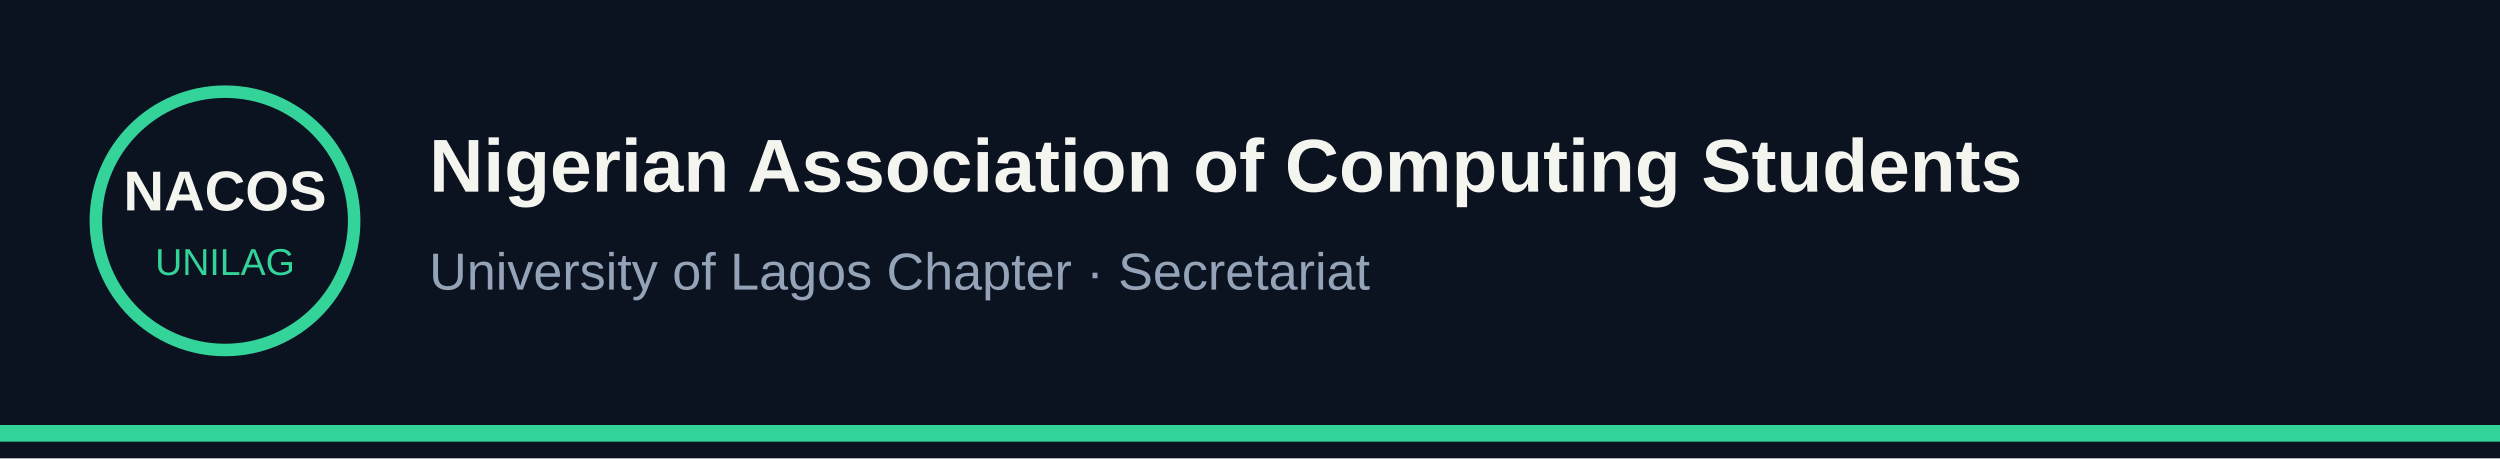
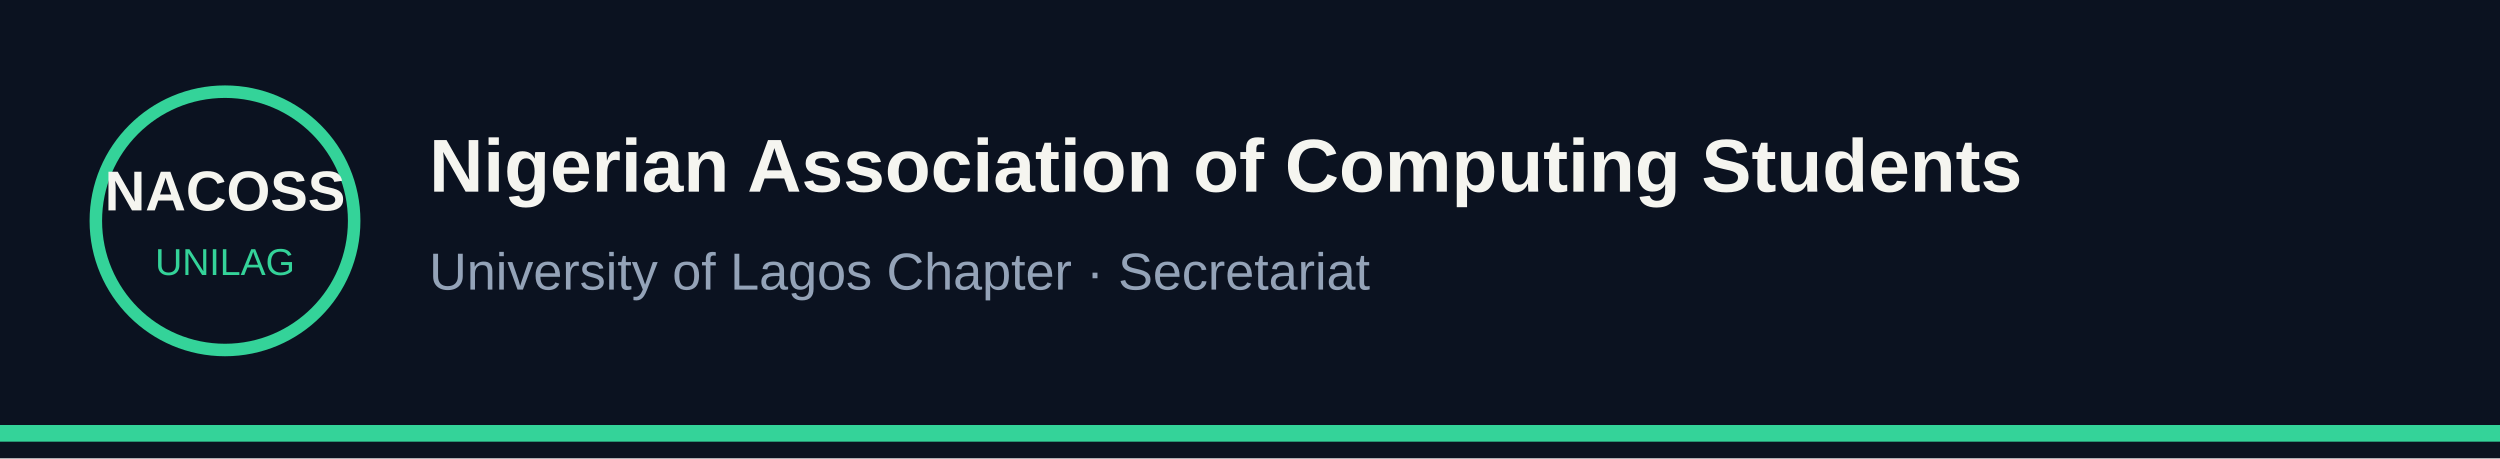
- <svg xmlns="http://www.w3.org/2000/svg" width="1200" height="220" viewBox="0 0 1200 220" role="img" aria-label="NACOS UNILAG letterhead placeholder">
+ <svg xmlns="http://www.w3.org/2000/svg" width="1200" height="220" viewBox="0 0 1200 220" role="img" aria-label="NACOSS UNILAG letterhead placeholder">
  <rect width="1200" height="220" fill="#0b1220" />
  <rect y="204" width="1200" height="8" fill="#34d399" />
  <circle cx="108" cy="106" r="62" fill="none" stroke="#34d399" stroke-width="6" />
-   <text x="108" y="101" text-anchor="middle" fill="#f5f5f0" font-family="Arial, sans-serif" font-size="27" font-weight="700">NACOS</text>
+   <text x="108" y="101" text-anchor="middle" fill="#f5f5f0" font-family="Arial, sans-serif" font-size="27" font-weight="700">NACOSS</text>
  <text x="108" y="132" text-anchor="middle" fill="#34d399" font-family="Arial, sans-serif" font-size="18">UNILAG</text>
  <text x="206" y="92" fill="#f5f5f0" font-family="Arial, sans-serif" font-size="36" font-weight="700">Nigerian Association of Computing Students</text>
  <text x="206" y="139" fill="#94a3b8" font-family="Arial, sans-serif" font-size="25">University of Lagos Chapter · Secretariat</text>
</svg>
